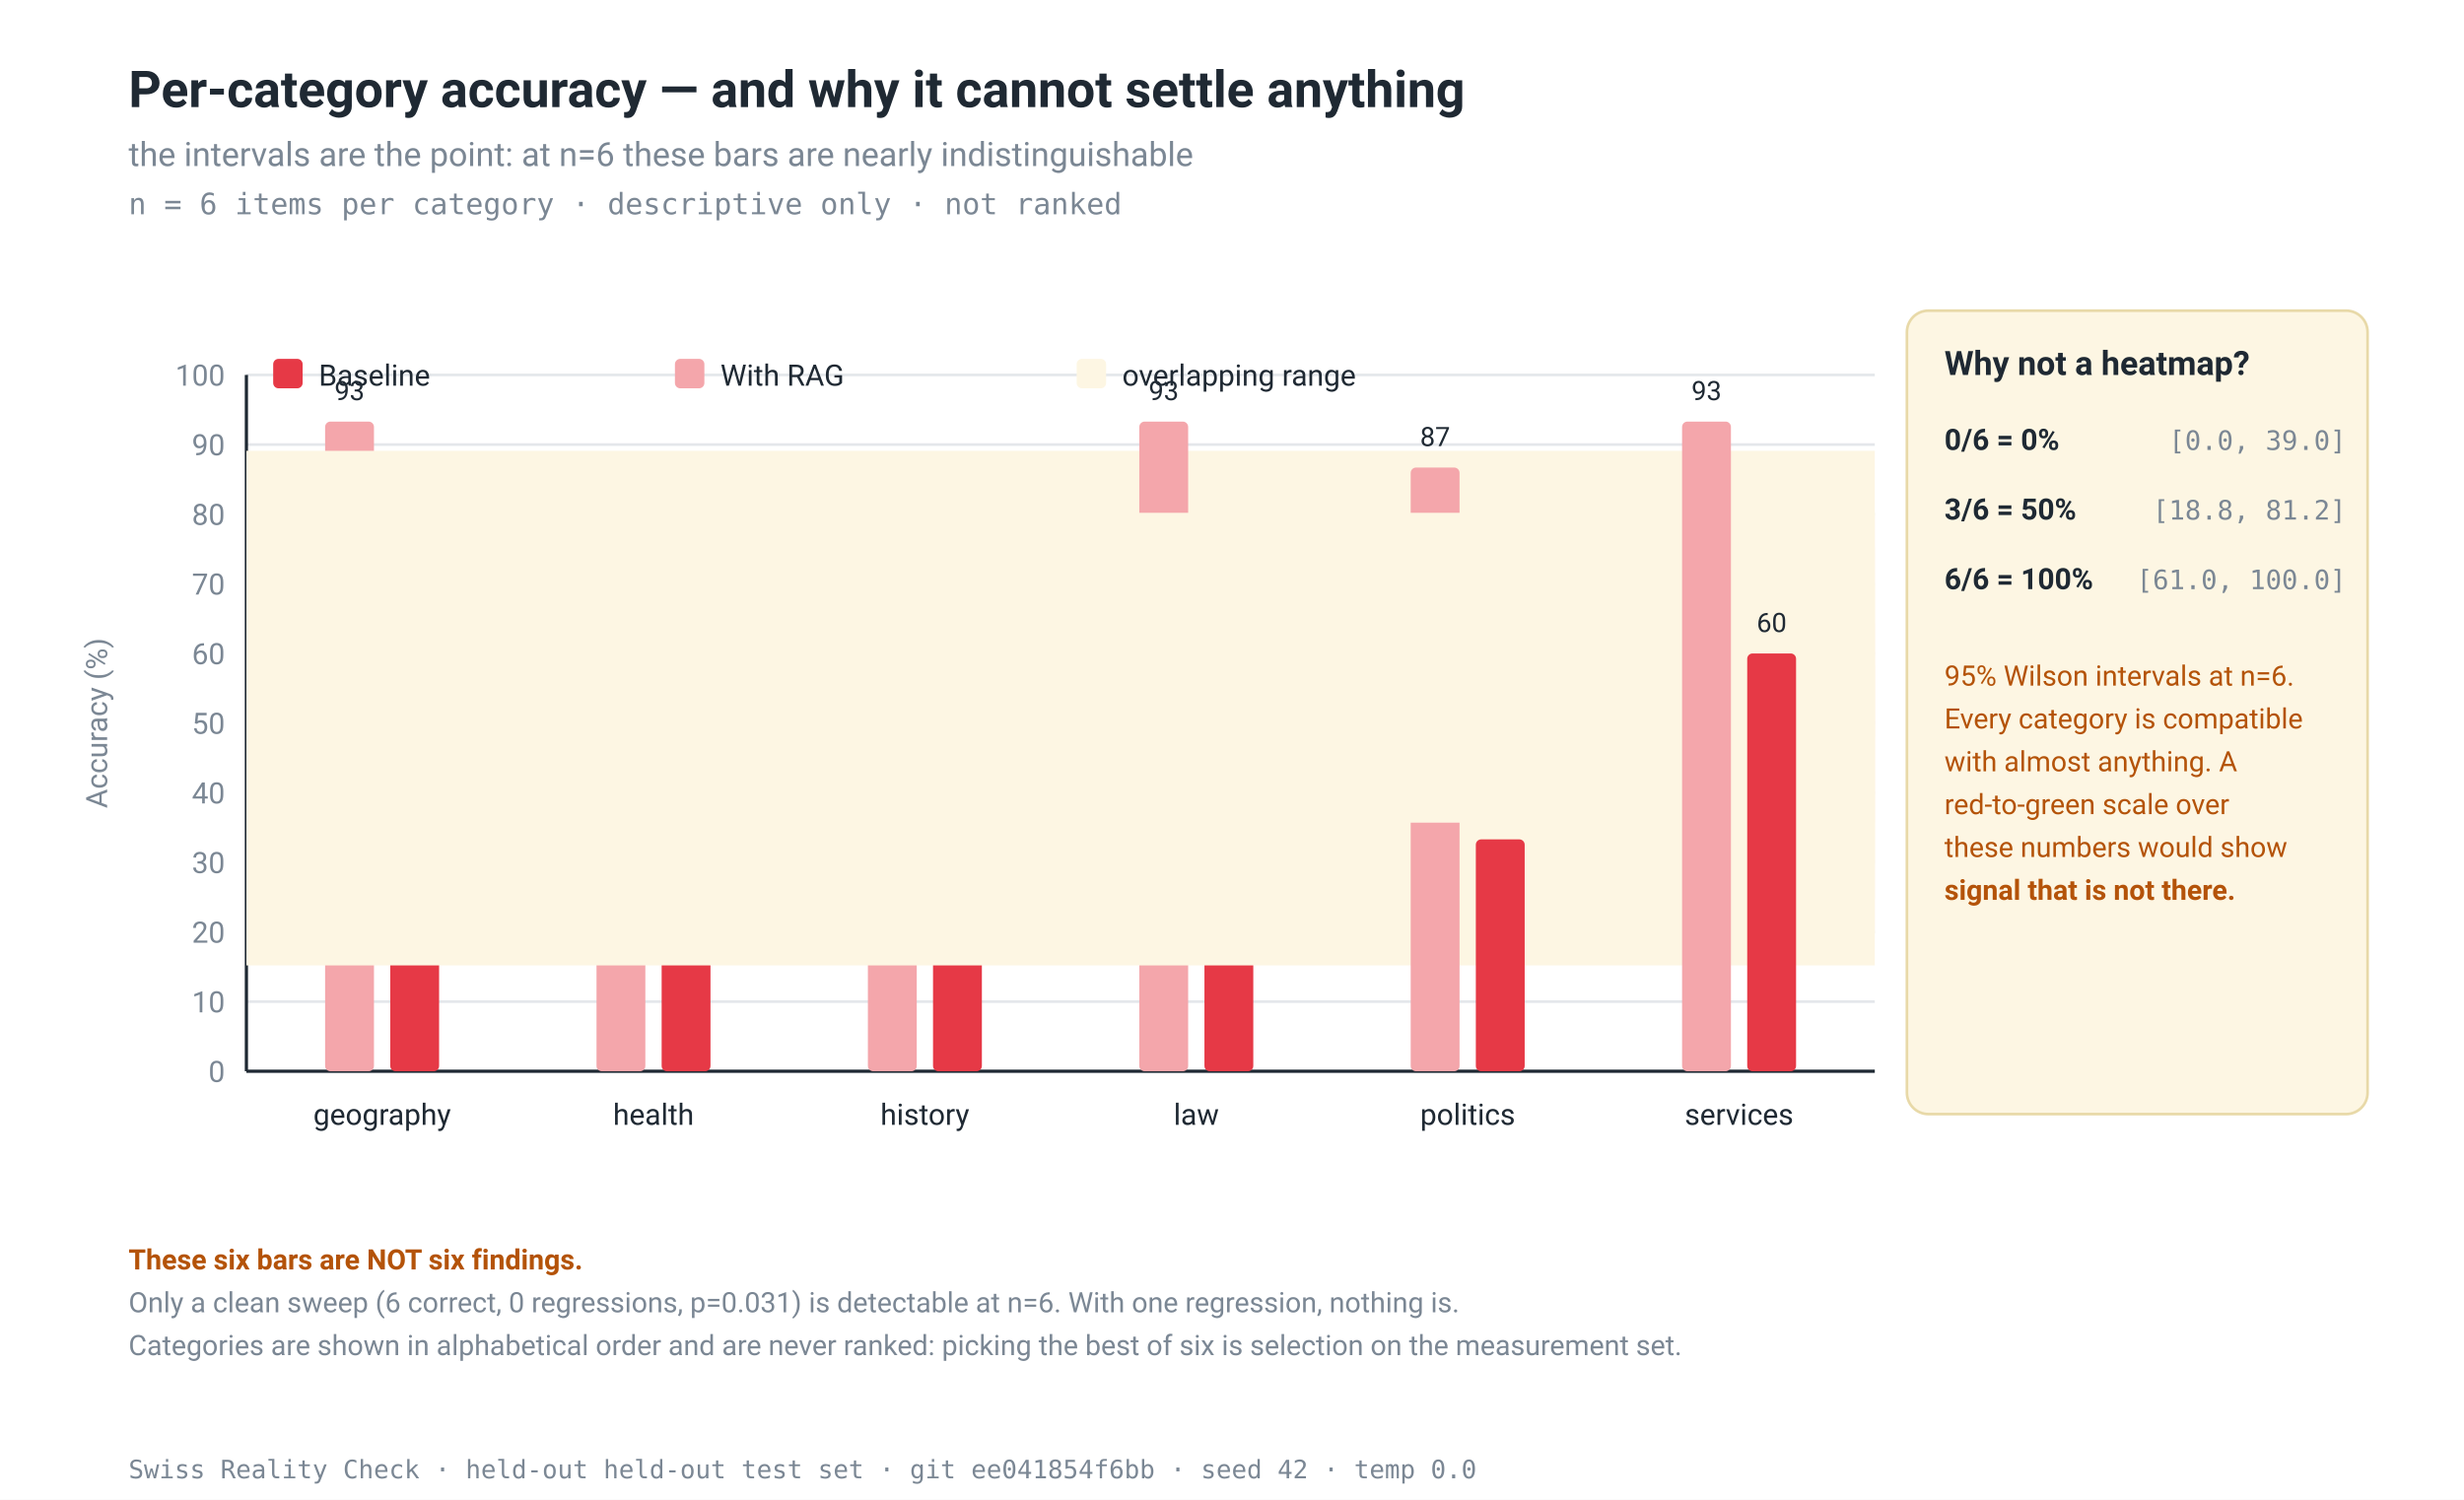
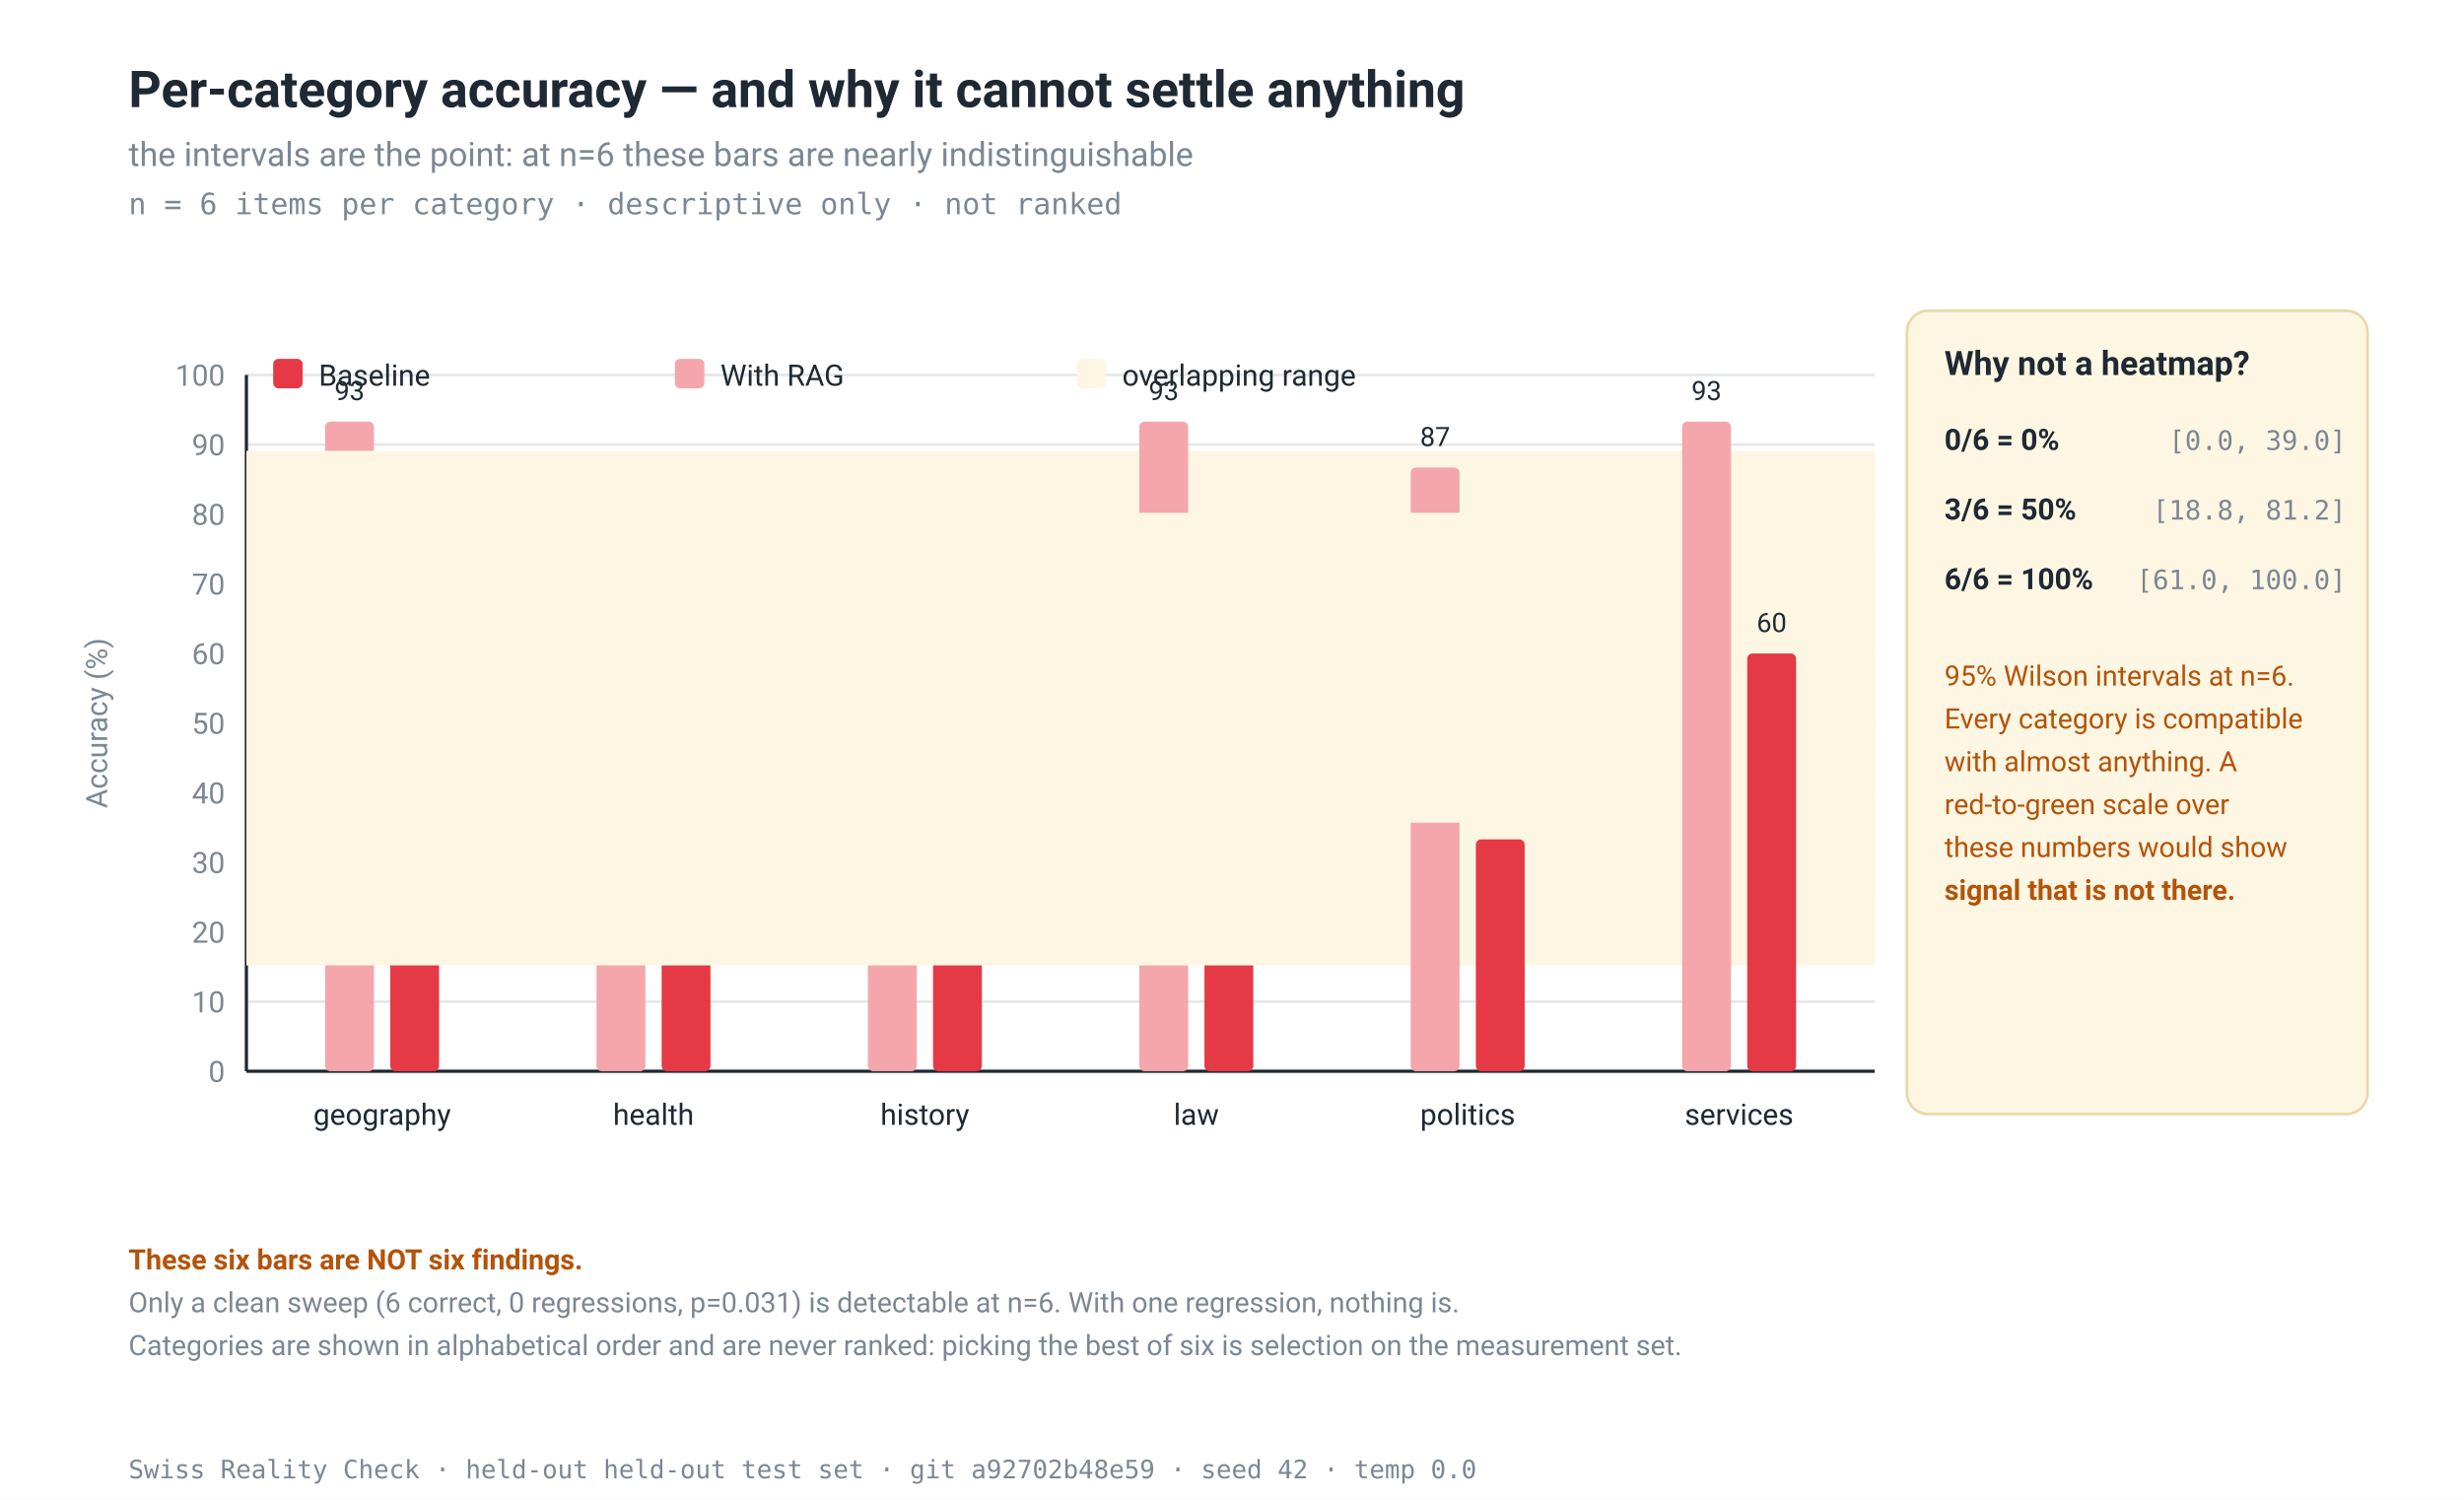
<svg xmlns="http://www.w3.org/2000/svg" width="920" height="560" viewBox="0 0 920 560" role="img" aria-labelledby="t" font-family="ui-sans-serif, -apple-system, 'Segoe UI', Roboto, 'Helvetica Neue', Arial, sans-serif">
  <rect width="920" height="560" fill="#FFFFFF" />
  <text x="48.00" y="40.00" font-family="ui-sans-serif, -apple-system, 'Segoe UI', Roboto, 'Helvetica Neue', Arial, sans-serif" font-size="19" fill="#1F2933" font-weight="bold" text-anchor="start" opacity="1.0" font-style="">Per-category accuracy — and why it cannot settle anything</text>
  <text x="48.00" y="62.00" font-family="ui-sans-serif, -apple-system, 'Segoe UI', Roboto, 'Helvetica Neue', Arial, sans-serif" font-size="12.5" fill="#7B8794" font-weight="normal" text-anchor="start" opacity="1.0" font-style="">the intervals are the point: at n=6 these bars are nearly indistinguishable</text>
  <text x="48.00" y="80.00" font-family="ui-monospace, SFMono-Regular, Menlo, Consolas, monospace" font-size="11" fill="#7B8794" font-weight="normal" text-anchor="start" opacity="1.0" font-style="">n = 6 items per category · descriptive only · not ranked</text>
  <line x1="92.00" y1="400.00" x2="700.00" y2="400.00" stroke="#E4E7EB" stroke-width="1" stroke-linecap="butt" />
  <text x="84.00" y="404.00" font-family="ui-sans-serif, -apple-system, 'Segoe UI', Roboto, 'Helvetica Neue', Arial, sans-serif" font-size="11" fill="#7B8794" font-weight="normal" text-anchor="end" opacity="1.0" font-style="">0</text>
  <line x1="92.00" y1="374.00" x2="700.00" y2="374.00" stroke="#E4E7EB" stroke-width="1" stroke-linecap="butt" />
  <text x="84.00" y="378.00" font-family="ui-sans-serif, -apple-system, 'Segoe UI', Roboto, 'Helvetica Neue', Arial, sans-serif" font-size="11" fill="#7B8794" font-weight="normal" text-anchor="end" opacity="1.0" font-style="">10</text>
  <line x1="92.00" y1="348.00" x2="700.00" y2="348.00" stroke="#E4E7EB" stroke-width="1" stroke-linecap="butt" />
  <text x="84.00" y="352.00" font-family="ui-sans-serif, -apple-system, 'Segoe UI', Roboto, 'Helvetica Neue', Arial, sans-serif" font-size="11" fill="#7B8794" font-weight="normal" text-anchor="end" opacity="1.0" font-style="">20</text>
  <line x1="92.00" y1="322.00" x2="700.00" y2="322.00" stroke="#E4E7EB" stroke-width="1" stroke-linecap="butt" />
  <text x="84.00" y="326.00" font-family="ui-sans-serif, -apple-system, 'Segoe UI', Roboto, 'Helvetica Neue', Arial, sans-serif" font-size="11" fill="#7B8794" font-weight="normal" text-anchor="end" opacity="1.0" font-style="">30</text>
  <line x1="92.00" y1="296.00" x2="700.00" y2="296.00" stroke="#E4E7EB" stroke-width="1" stroke-linecap="butt" />
  <text x="84.00" y="300.00" font-family="ui-sans-serif, -apple-system, 'Segoe UI', Roboto, 'Helvetica Neue', Arial, sans-serif" font-size="11" fill="#7B8794" font-weight="normal" text-anchor="end" opacity="1.0" font-style="">40</text>
  <line x1="92.00" y1="270.00" x2="700.00" y2="270.00" stroke="#E4E7EB" stroke-width="1" stroke-linecap="butt" />
  <text x="84.00" y="274.00" font-family="ui-sans-serif, -apple-system, 'Segoe UI', Roboto, 'Helvetica Neue', Arial, sans-serif" font-size="11" fill="#7B8794" font-weight="normal" text-anchor="end" opacity="1.0" font-style="">50</text>
  <line x1="92.00" y1="244.00" x2="700.00" y2="244.00" stroke="#E4E7EB" stroke-width="1" stroke-linecap="butt" />
  <text x="84.00" y="248.00" font-family="ui-sans-serif, -apple-system, 'Segoe UI', Roboto, 'Helvetica Neue', Arial, sans-serif" font-size="11" fill="#7B8794" font-weight="normal" text-anchor="end" opacity="1.0" font-style="">60</text>
  <line x1="92.00" y1="218.00" x2="700.00" y2="218.00" stroke="#E4E7EB" stroke-width="1" stroke-linecap="butt" />
  <text x="84.00" y="222.00" font-family="ui-sans-serif, -apple-system, 'Segoe UI', Roboto, 'Helvetica Neue', Arial, sans-serif" font-size="11" fill="#7B8794" font-weight="normal" text-anchor="end" opacity="1.0" font-style="">70</text>
  <line x1="92.00" y1="192.00" x2="700.00" y2="192.00" stroke="#E4E7EB" stroke-width="1" stroke-linecap="butt" />
  <text x="84.00" y="196.00" font-family="ui-sans-serif, -apple-system, 'Segoe UI', Roboto, 'Helvetica Neue', Arial, sans-serif" font-size="11" fill="#7B8794" font-weight="normal" text-anchor="end" opacity="1.0" font-style="">80</text>
  <line x1="92.00" y1="166.00" x2="700.00" y2="166.00" stroke="#E4E7EB" stroke-width="1" stroke-linecap="butt" />
  <text x="84.00" y="170.00" font-family="ui-sans-serif, -apple-system, 'Segoe UI', Roboto, 'Helvetica Neue', Arial, sans-serif" font-size="11" fill="#7B8794" font-weight="normal" text-anchor="end" opacity="1.0" font-style="">90</text>
  <line x1="92.00" y1="140.00" x2="700.00" y2="140.00" stroke="#E4E7EB" stroke-width="1" stroke-linecap="butt" />
  <text x="84.00" y="144.00" font-family="ui-sans-serif, -apple-system, 'Segoe UI', Roboto, 'Helvetica Neue', Arial, sans-serif" font-size="11" fill="#7B8794" font-weight="normal" text-anchor="end" opacity="1.0" font-style="">100</text>
  <line x1="92.00" y1="140.00" x2="92.00" y2="400.00" stroke="#1F2933" stroke-width="1.2" stroke-linecap="butt" />
  <line x1="92.00" y1="400.00" x2="700.00" y2="400.00" stroke="#1F2933" stroke-width="1.2" stroke-linecap="butt" />
  <text x="40.00" y="270.00" font-family="ui-sans-serif, -apple-system, 'Segoe UI', Roboto, 'Helvetica Neue', Arial, sans-serif" font-size="11" fill="#7B8794" font-weight="normal" text-anchor="middle" transform="rotate(-90 40.00 270.00)">Accuracy (%)</text>
  <line x1="92.00" y1="335.00" x2="700.00" y2="335.00" stroke="#B45309" stroke-width="1.4" stroke-linecap="butt" stroke-dasharray="4 3" />
  <text x="696.00" y="329.00" font-family="ui-sans-serif, -apple-system, 'Segoe UI', Roboto, 'Helvetica Neue', Arial, sans-serif" font-size="11" fill="#B45309" font-weight="bold" text-anchor="end" opacity="1.0" font-style="">chance (25%)</text>
  <rect x="102.00" y="134.00" width="11.00" height="11.00" rx="2" fill="#E63946" stroke="none" stroke-width="1" opacity="1.0" />
  <text x="119.00" y="144.00" font-family="ui-sans-serif, -apple-system, 'Segoe UI', Roboto, 'Helvetica Neue', Arial, sans-serif" font-size="11" fill="#1F2933" font-weight="normal" text-anchor="start" opacity="1.0" font-style="">Baseline</text>
  <rect x="252.00" y="134.00" width="11.00" height="11.00" rx="2" fill="#F4A6AB" stroke="none" stroke-width="1" opacity="1.0" />
  <text x="269.00" y="144.00" font-family="ui-sans-serif, -apple-system, 'Segoe UI', Roboto, 'Helvetica Neue', Arial, sans-serif" font-size="11" fill="#1F2933" font-weight="normal" text-anchor="start" opacity="1.0" font-style="">With RAG</text>
  <rect x="402.00" y="134.00" width="11.00" height="11.00" rx="2" fill="#FDF6E3" stroke="none" stroke-width="1" opacity="1.0" />
  <text x="419.00" y="144.00" font-family="ui-sans-serif, -apple-system, 'Segoe UI', Roboto, 'Helvetica Neue', Arial, sans-serif" font-size="11" fill="#1F2933" font-weight="normal" text-anchor="start" opacity="1.0" font-style="">overlapping range</text>
  <rect x="92.00" y="218.26" width="608.00" height="117.26" rx="0" fill="#FDF6E3" stroke="none" stroke-width="1" opacity="1.0" />
  <rect x="121.39" y="157.42" width="18.24" height="242.58" rx="2" fill="#F4A6AB" stroke="none" stroke-width="1.4" opacity="1.0" />
  <rect x="145.71" y="278.58" width="18.24" height="121.42" rx="2" fill="#E63946" stroke="none" stroke-width="1.4" opacity="1.0" />
  <text x="130.51" y="149.42" font-family="ui-sans-serif, -apple-system, 'Segoe UI', Roboto, 'Helvetica Neue', Arial, sans-serif" font-size="10" fill="#1F2933" font-weight="normal" text-anchor="middle" opacity="1.0" font-style="">93</text>
  <text x="154.83" y="270.58" font-family="ui-sans-serif, -apple-system, 'Segoe UI', Roboto, 'Helvetica Neue', Arial, sans-serif" font-size="10" fill="#1F2933" font-weight="normal" text-anchor="middle" opacity="1.0" font-style="">47</text>
  <rect x="92.00" y="204.48" width="608.00" height="117.26" rx="0" fill="#FDF6E3" stroke="none" stroke-width="1" opacity="1.0" />
  <rect x="222.72" y="209.42" width="18.24" height="190.58" rx="2" fill="#F4A6AB" stroke="none" stroke-width="1.4" opacity="1.0" />
  <rect x="247.04" y="261.42" width="18.24" height="138.58" rx="2" fill="#E63946" stroke="none" stroke-width="1.4" opacity="1.0" />
  <text x="231.84" y="201.42" font-family="ui-sans-serif, -apple-system, 'Segoe UI', Roboto, 'Helvetica Neue', Arial, sans-serif" font-size="10" fill="#1F2933" font-weight="normal" text-anchor="middle" opacity="1.0" font-style="">73</text>
  <text x="256.16" y="253.42" font-family="ui-sans-serif, -apple-system, 'Segoe UI', Roboto, 'Helvetica Neue', Arial, sans-serif" font-size="10" fill="#1F2933" font-weight="normal" text-anchor="middle" opacity="1.0" font-style="">53</text>
  <rect x="92.00" y="232.82" width="608.00" height="115.70" rx="0" fill="#FDF6E3" stroke="none" stroke-width="1" opacity="1.0" />
  <rect x="324.05" y="192.00" width="18.24" height="208.00" rx="2" fill="#F4A6AB" stroke="none" stroke-width="1.4" opacity="1.0" />
  <rect x="348.37" y="296.00" width="18.24" height="104.00" rx="2" fill="#E63946" stroke="none" stroke-width="1.4" opacity="1.0" />
  <text x="333.17" y="184.00" font-family="ui-sans-serif, -apple-system, 'Segoe UI', Roboto, 'Helvetica Neue', Arial, sans-serif" font-size="10" fill="#1F2933" font-weight="normal" text-anchor="middle" opacity="1.0" font-style="">80</text>
  <text x="357.49" y="288.00" font-family="ui-sans-serif, -apple-system, 'Segoe UI', Roboto, 'Helvetica Neue', Arial, sans-serif" font-size="10" fill="#1F2933" font-weight="normal" text-anchor="middle" opacity="1.0" font-style="">40</text>
  <rect x="92.00" y="168.34" width="608.00" height="106.86" rx="0" fill="#FDF6E3" stroke="none" stroke-width="1" opacity="1.0" />
  <rect x="425.39" y="157.42" width="18.24" height="242.58" rx="2" fill="#F4A6AB" stroke="none" stroke-width="1.4" opacity="1.0" />
  <rect x="449.71" y="209.42" width="18.24" height="190.58" rx="2" fill="#E63946" stroke="none" stroke-width="1.4" opacity="1.0" />
  <text x="434.51" y="149.42" font-family="ui-sans-serif, -apple-system, 'Segoe UI', Roboto, 'Helvetica Neue', Arial, sans-serif" font-size="10" fill="#1F2933" font-weight="normal" text-anchor="middle" opacity="1.0" font-style="">93</text>
  <text x="458.83" y="201.42" font-family="ui-sans-serif, -apple-system, 'Segoe UI', Roboto, 'Helvetica Neue', Arial, sans-serif" font-size="10" fill="#1F2933" font-weight="normal" text-anchor="middle" opacity="1.0" font-style="">73</text>
  <rect x="92.00" y="248.42" width="608.00" height="112.06" rx="0" fill="#FDF6E3" stroke="none" stroke-width="1" opacity="1.0" />
  <rect x="526.72" y="174.58" width="18.24" height="225.42" rx="2" fill="#F4A6AB" stroke="none" stroke-width="1.4" opacity="1.0" />
  <rect x="551.04" y="313.42" width="18.24" height="86.58" rx="2" fill="#E63946" stroke="none" stroke-width="1.4" opacity="1.0" />
  <text x="535.84" y="166.58" font-family="ui-sans-serif, -apple-system, 'Segoe UI', Roboto, 'Helvetica Neue', Arial, sans-serif" font-size="10" fill="#1F2933" font-weight="normal" text-anchor="middle" opacity="1.0" font-style="">87</text>
  <text x="560.16" y="305.42" font-family="ui-sans-serif, -apple-system, 'Segoe UI', Roboto, 'Helvetica Neue', Arial, sans-serif" font-size="10" fill="#1F2933" font-weight="normal" text-anchor="middle" opacity="1.0" font-style="">33</text>
  <rect x="92.00" y="191.48" width="608.00" height="115.70" rx="0" fill="#FDF6E3" stroke="none" stroke-width="1" opacity="1.0" />
  <rect x="628.05" y="157.42" width="18.24" height="242.58" rx="2" fill="#F4A6AB" stroke="none" stroke-width="1.4" opacity="1.0" />
  <rect x="652.37" y="244.00" width="18.24" height="156.00" rx="2" fill="#E63946" stroke="none" stroke-width="1.4" opacity="1.0" />
  <text x="637.17" y="149.42" font-family="ui-sans-serif, -apple-system, 'Segoe UI', Roboto, 'Helvetica Neue', Arial, sans-serif" font-size="10" fill="#1F2933" font-weight="normal" text-anchor="middle" opacity="1.0" font-style="">93</text>
  <text x="661.49" y="236.00" font-family="ui-sans-serif, -apple-system, 'Segoe UI', Roboto, 'Helvetica Neue', Arial, sans-serif" font-size="10" fill="#1F2933" font-weight="normal" text-anchor="middle" opacity="1.0" font-style="">60</text>
  <text x="142.67" y="420.00" font-family="ui-sans-serif, -apple-system, 'Segoe UI', Roboto, 'Helvetica Neue', Arial, sans-serif" font-size="11" fill="#1F2933" font-weight="normal" text-anchor="middle" opacity="1.0" font-style="">geography</text>
  <text x="244.00" y="420.00" font-family="ui-sans-serif, -apple-system, 'Segoe UI', Roboto, 'Helvetica Neue', Arial, sans-serif" font-size="11" fill="#1F2933" font-weight="normal" text-anchor="middle" opacity="1.0" font-style="">health</text>
  <text x="345.33" y="420.00" font-family="ui-sans-serif, -apple-system, 'Segoe UI', Roboto, 'Helvetica Neue', Arial, sans-serif" font-size="11" fill="#1F2933" font-weight="normal" text-anchor="middle" opacity="1.0" font-style="">history</text>
  <text x="446.67" y="420.00" font-family="ui-sans-serif, -apple-system, 'Segoe UI', Roboto, 'Helvetica Neue', Arial, sans-serif" font-size="11" fill="#1F2933" font-weight="normal" text-anchor="middle" opacity="1.0" font-style="">law</text>
  <text x="548.00" y="420.00" font-family="ui-sans-serif, -apple-system, 'Segoe UI', Roboto, 'Helvetica Neue', Arial, sans-serif" font-size="11" fill="#1F2933" font-weight="normal" text-anchor="middle" opacity="1.0" font-style="">politics</text>
  <text x="649.33" y="420.00" font-family="ui-sans-serif, -apple-system, 'Segoe UI', Roboto, 'Helvetica Neue', Arial, sans-serif" font-size="11" fill="#1F2933" font-weight="normal" text-anchor="middle" opacity="1.0" font-style="">services</text>
  <rect x="712.00" y="116.00" width="172.00" height="300.00" rx="8" fill="#FDF6E3" stroke="#E8D9A8" stroke-width="1" opacity="1.0" />
  <text x="726.00" y="140.00" font-family="ui-sans-serif, -apple-system, 'Segoe UI', Roboto, 'Helvetica Neue', Arial, sans-serif" font-size="12.5" fill="#1F2933" font-weight="bold" text-anchor="start" opacity="1.0" font-style="">Why not a heatmap?</text>
  <text x="726.00" y="168.00" font-family="ui-sans-serif, -apple-system, 'Segoe UI', Roboto, 'Helvetica Neue', Arial, sans-serif" font-size="11" fill="#1F2933" font-weight="bold" text-anchor="start" opacity="1.0" font-style="">0/6 = 0%</text>
  <text x="876.00" y="168.00" font-family="ui-monospace, SFMono-Regular, Menlo, Consolas, monospace" font-size="10" fill="#7B8794" font-weight="normal" text-anchor="end" opacity="1.0" font-style="">[0.0, 39.0]</text>
  <text x="726.00" y="194.00" font-family="ui-sans-serif, -apple-system, 'Segoe UI', Roboto, 'Helvetica Neue', Arial, sans-serif" font-size="11" fill="#1F2933" font-weight="bold" text-anchor="start" opacity="1.0" font-style="">3/6 = 50%</text>
  <text x="876.00" y="194.00" font-family="ui-monospace, SFMono-Regular, Menlo, Consolas, monospace" font-size="10" fill="#7B8794" font-weight="normal" text-anchor="end" opacity="1.0" font-style="">[18.8, 81.2]</text>
  <text x="726.00" y="220.00" font-family="ui-sans-serif, -apple-system, 'Segoe UI', Roboto, 'Helvetica Neue', Arial, sans-serif" font-size="11" fill="#1F2933" font-weight="bold" text-anchor="start" opacity="1.0" font-style="">6/6 = 100%</text>
  <text x="876.00" y="220.00" font-family="ui-monospace, SFMono-Regular, Menlo, Consolas, monospace" font-size="10" fill="#7B8794" font-weight="normal" text-anchor="end" opacity="1.0" font-style="">[61.0, 100.0]</text>
  <text x="726.00" y="256.00" font-family="ui-sans-serif, -apple-system, 'Segoe UI', Roboto, 'Helvetica Neue', Arial, sans-serif" font-size="10.5" fill="#B45309" font-weight="normal" text-anchor="start" opacity="1.0" font-style="">95% Wilson intervals at n=6.</text>
  <text x="726.00" y="272.00" font-family="ui-sans-serif, -apple-system, 'Segoe UI', Roboto, 'Helvetica Neue', Arial, sans-serif" font-size="10.5" fill="#B45309" font-weight="normal" text-anchor="start" opacity="1.0" font-style="">Every category is compatible</text>
  <text x="726.00" y="288.00" font-family="ui-sans-serif, -apple-system, 'Segoe UI', Roboto, 'Helvetica Neue', Arial, sans-serif" font-size="10.5" fill="#B45309" font-weight="normal" text-anchor="start" opacity="1.0" font-style="">with almost anything. A</text>
  <text x="726.00" y="304.00" font-family="ui-sans-serif, -apple-system, 'Segoe UI', Roboto, 'Helvetica Neue', Arial, sans-serif" font-size="10.5" fill="#B45309" font-weight="normal" text-anchor="start" opacity="1.0" font-style="">red-to-green scale over</text>
  <text x="726.00" y="320.00" font-family="ui-sans-serif, -apple-system, 'Segoe UI', Roboto, 'Helvetica Neue', Arial, sans-serif" font-size="10.5" fill="#B45309" font-weight="normal" text-anchor="start" opacity="1.0" font-style="">these numbers would show</text>
  <text x="726.00" y="336.00" font-family="ui-sans-serif, -apple-system, 'Segoe UI', Roboto, 'Helvetica Neue', Arial, sans-serif" font-size="10.5" fill="#B45309" font-weight="bold" text-anchor="start" opacity="1.0" font-style="">signal that is not there.</text>
  <text x="48.00" y="474.00" font-family="ui-sans-serif, -apple-system, 'Segoe UI', Roboto, 'Helvetica Neue', Arial, sans-serif" font-size="10.5" fill="#B45309" font-weight="bold" text-anchor="start" opacity="1.0" font-style="">These six bars are NOT six findings.</text>
  <text x="48.00" y="490.00" font-family="ui-sans-serif, -apple-system, 'Segoe UI', Roboto, 'Helvetica Neue', Arial, sans-serif" font-size="10.5" fill="#7B8794" font-weight="normal" text-anchor="start" opacity="1.0" font-style="">Only a clean sweep (6 correct, 0 regressions, p=0.031) is detectable at n=6. With one regression, nothing is.</text>
  <text x="48.00" y="506.00" font-family="ui-sans-serif, -apple-system, 'Segoe UI', Roboto, 'Helvetica Neue', Arial, sans-serif" font-size="10.5" fill="#7B8794" font-weight="normal" text-anchor="start" opacity="1.0" font-style="">Categories are shown in alphabetical order and are never ranked: picking the best of six is selection on the measurement set.</text>
-   <text x="48.00" y="552.00" font-family="ui-monospace, SFMono-Regular, Menlo, Consolas, monospace" font-size="9.5" fill="#7B8794" font-weight="normal" text-anchor="start" opacity="1.0" font-style="">Swiss Reality Check · held-out held-out test set · git ee041854f6bb · seed 42 · temp 0.0</text>
+   <text x="48.00" y="552.00" font-family="ui-monospace, SFMono-Regular, Menlo, Consolas, monospace" font-size="9.5" fill="#7B8794" font-weight="normal" text-anchor="start" opacity="1.0" font-style="">Swiss Reality Check · held-out held-out test set · git a92702b48e59 · seed 42 · temp 0.0</text>
</svg>
